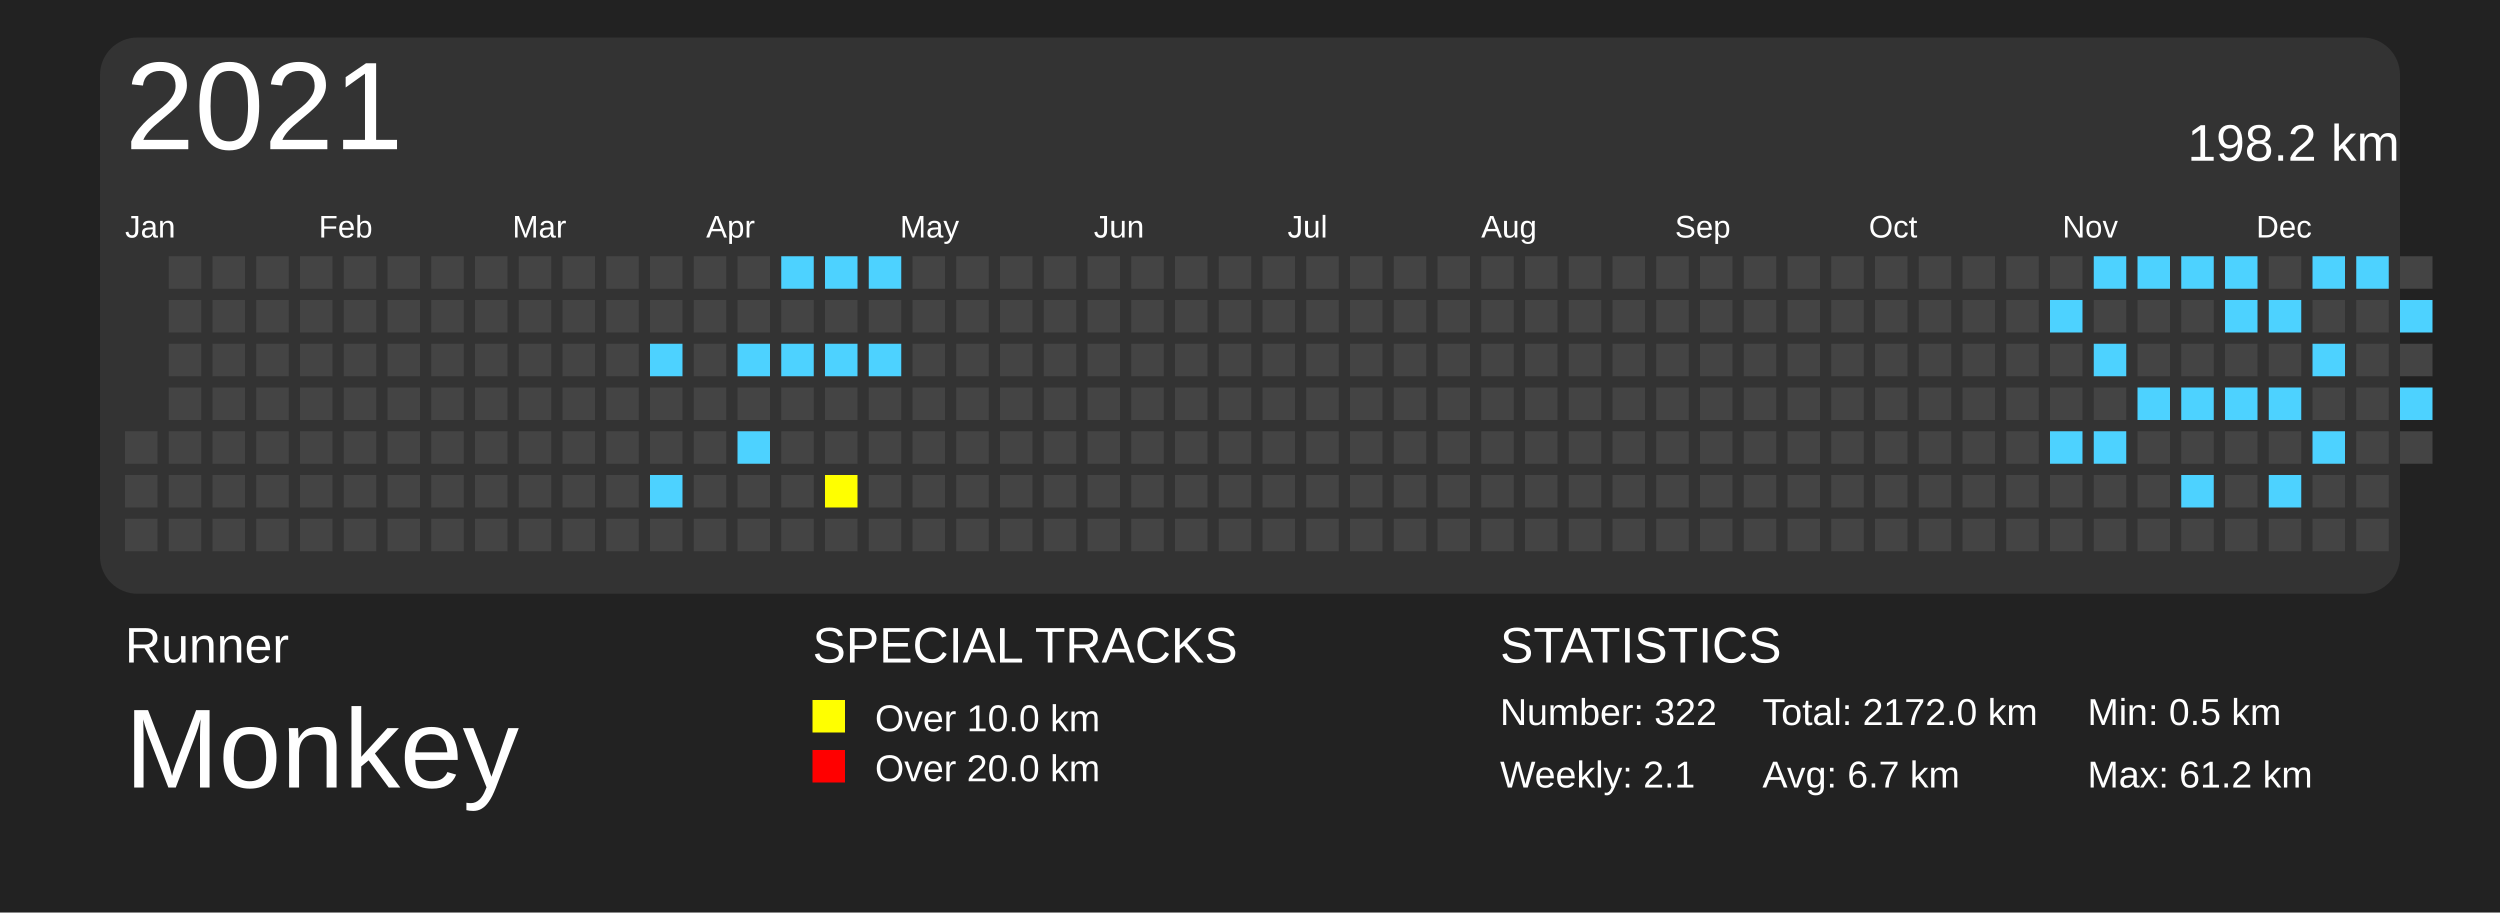
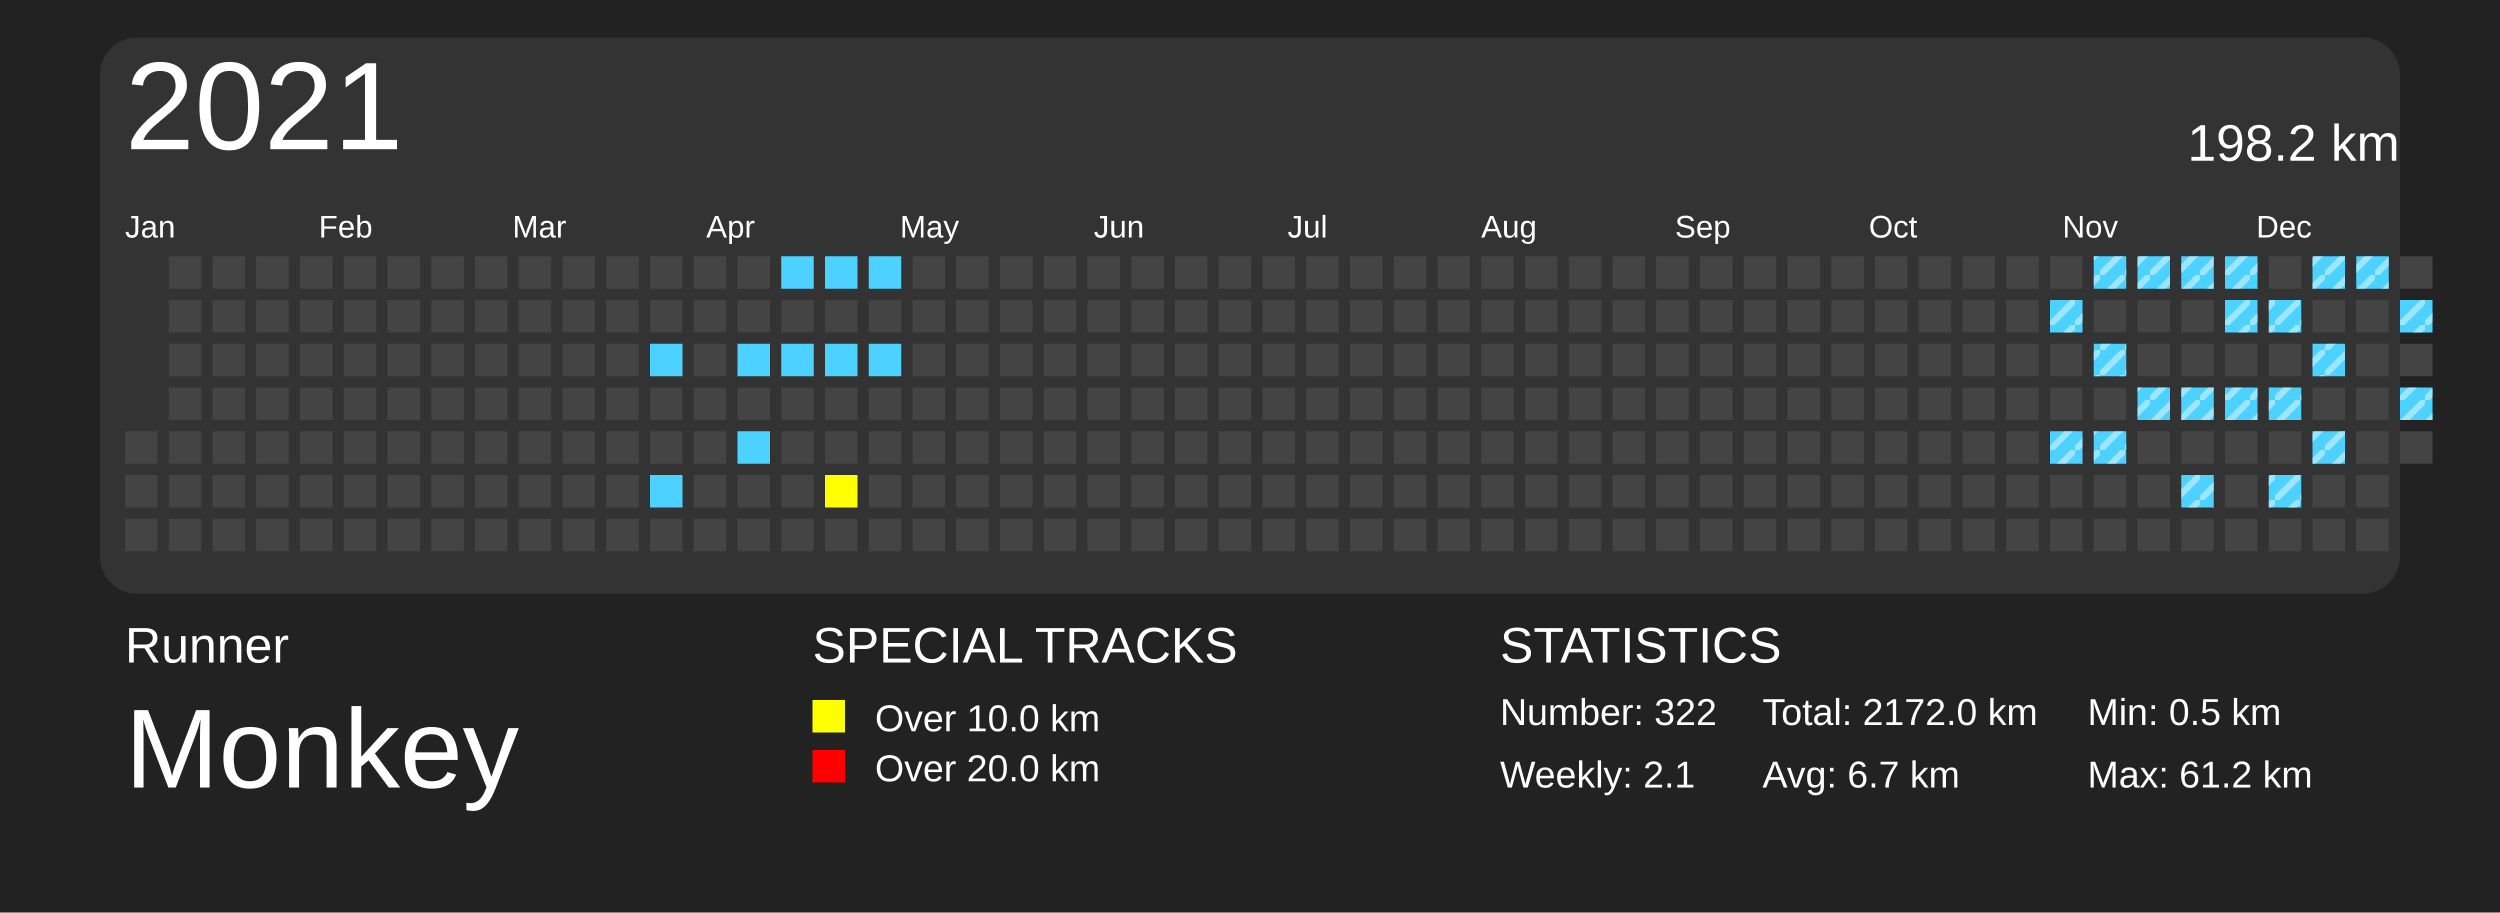
<svg xmlns="http://www.w3.org/2000/svg" baseProfile="full" height="73mm" version="1.1" viewBox="0,0,200,73" width="200mm">
-   <defs />
+   <defs>
+     <pattern height="2" id="indoor-stripe" patternUnits="userSpaceOnUse" width="2">
+       <line stroke="white" stroke-opacity="0.45" stroke-width="0.5" x1="0" x2="2" y1="2" y2="0" />
+     </pattern>
+   </defs>
  <rect fill="#222222" height="73" width="200" x="0" y="0" />
  <text fill="#FFFFFF" style="font-size:4px; font-family:Arial" x="10" y="53">Runner</text>
  <text fill="#FFFFFF" style="font-size:9px; font-family:Arial" x="10" y="63">Monkey</text>
  <text fill="#FFFFFF" style="font-size:4px; font-family:Arial" x="65" y="53">SPECIAL TRACKS</text>
  <rect fill="yellow" height="2.6" width="2.6" x="65" y="56" />
  <text fill="#FFFFFF" style="font-size:3px; font-family:Arial" x="70" y="58.5">Over 10.0 km</text>
  <rect fill="red" height="2.6" width="2.6" x="65" y="60" />
  <text fill="#FFFFFF" style="font-size:3px; font-family:Arial" x="70" y="62.5">Over 20.0 km</text>
  <text fill="#FFFFFF" style="font-size:4px; font-family:Arial" x="120" y="53">STATISTICS</text>
  <text fill="#FFFFFF" style="font-size:3px; font-family:Arial" x="120" y="58">Number: 322</text>
  <text fill="#FFFFFF" style="font-size:3px; font-family:Arial" x="120" y="63">Weekly: 2.1</text>
  <text fill="#FFFFFF" style="font-size:3px; font-family:Arial" x="141" y="58">Total: 2172.0 km</text>
  <text fill="#FFFFFF" style="font-size:3px; font-family:Arial" x="141" y="63">Avg: 6.7 km</text>
  <text fill="#FFFFFF" style="font-size:3px; font-family:Arial" x="167" y="58">Min: 0.5 km</text>
  <text fill="#FFFFFF" style="font-size:3px; font-family:Arial" x="167" y="63">Max: 61.2 km</text>
  <rect fill="#333" height="44.5" rx="3" ry="3" width="184" x="8" y="3" />
  <text dominant-baseline="hanging" fill="#FFFFFF" style="font-size:10.0px; font-family:Arial;" x="10" y="5">2021</text>
  <text dominant-baseline="hanging" fill="#FFFFFF" style="font-size:4.125px; font-family:Arial;" x="175" y="10">198.2 km</text>
  <text fill="#FFFFFF" style="font-size:2.5px; font-family:Arial" x="10.0" y="19">Jan</text>
  <text fill="#FFFFFF" style="font-size:2.5px; font-family:Arial" x="25.5" y="19">Feb</text>
  <text fill="#FFFFFF" style="font-size:2.5px; font-family:Arial" x="41.0" y="19">Mar</text>
  <text fill="#FFFFFF" style="font-size:2.5px; font-family:Arial" x="56.5" y="19">Apr</text>
  <text fill="#FFFFFF" style="font-size:2.5px; font-family:Arial" x="72.0" y="19">May</text>
  <text fill="#FFFFFF" style="font-size:2.5px; font-family:Arial" x="87.5" y="19">Jun</text>
  <text fill="#FFFFFF" style="font-size:2.5px; font-family:Arial" x="103.0" y="19">Jul</text>
  <text fill="#FFFFFF" style="font-size:2.5px; font-family:Arial" x="118.5" y="19">Aug</text>
  <text fill="#FFFFFF" style="font-size:2.5px; font-family:Arial" x="134.0" y="19">Sep</text>
  <text fill="#FFFFFF" style="font-size:2.5px; font-family:Arial" x="149.5" y="19">Oct</text>
  <text fill="#FFFFFF" style="font-size:2.5px; font-family:Arial" x="165.0" y="19">Nov</text>
  <text fill="#FFFFFF" style="font-size:2.5px; font-family:Arial" x="180.5" y="19">Dec</text>
  <rect fill="#444444" height="2.6" width="2.6" x="10.0" y="34.5" />
  <rect fill="#444444" height="2.6" width="2.6" x="10.0" y="38.0" />
  <rect fill="#444444" height="2.6" width="2.6" x="10.0" y="41.5" />
  <rect fill="#444444" height="2.6" width="2.6" x="13.5" y="20.5" />
  <rect fill="#444444" height="2.6" width="2.6" x="13.5" y="24.0" />
  <rect fill="#444444" height="2.6" width="2.6" x="13.5" y="27.5" />
  <rect fill="#444444" height="2.6" width="2.6" x="13.5" y="31.0" />
  <rect fill="#444444" height="2.6" width="2.6" x="13.5" y="34.5" />
  <rect fill="#444444" height="2.6" width="2.6" x="13.5" y="38.0" />
  <rect fill="#444444" height="2.6" width="2.6" x="13.5" y="41.5" />
  <rect fill="#444444" height="2.6" width="2.6" x="17.0" y="20.5" />
  <rect fill="#444444" height="2.6" width="2.6" x="17.0" y="24.0" />
  <rect fill="#444444" height="2.6" width="2.6" x="17.0" y="27.5" />
  <rect fill="#444444" height="2.6" width="2.6" x="17.0" y="31.0" />
  <rect fill="#444444" height="2.6" width="2.6" x="17.0" y="34.5" />
  <rect fill="#444444" height="2.6" width="2.6" x="17.0" y="38.0" />
  <rect fill="#444444" height="2.6" width="2.6" x="17.0" y="41.5" />
  <rect fill="#444444" height="2.6" width="2.6" x="20.5" y="20.5" />
  <rect fill="#444444" height="2.6" width="2.6" x="20.5" y="24.0" />
  <rect fill="#444444" height="2.6" width="2.6" x="20.5" y="27.5" />
  <rect fill="#444444" height="2.6" width="2.6" x="20.5" y="31.0" />
  <rect fill="#444444" height="2.6" width="2.6" x="20.5" y="34.5" />
  <rect fill="#444444" height="2.6" width="2.6" x="20.5" y="38.0" />
  <rect fill="#444444" height="2.6" width="2.6" x="20.5" y="41.5" />
  <rect fill="#444444" height="2.6" width="2.6" x="24.0" y="20.5" />
  <rect fill="#444444" height="2.6" width="2.6" x="24.0" y="24.0" />
  <rect fill="#444444" height="2.6" width="2.6" x="24.0" y="27.5" />
  <rect fill="#444444" height="2.6" width="2.6" x="24.0" y="31.0" />
  <rect fill="#444444" height="2.6" width="2.6" x="24.0" y="34.5" />
  <rect fill="#444444" height="2.6" width="2.6" x="24.0" y="38.0" />
  <rect fill="#444444" height="2.6" width="2.6" x="24.0" y="41.5" />
  <rect fill="#444444" height="2.6" width="2.6" x="27.5" y="20.5" />
  <rect fill="#444444" height="2.6" width="2.6" x="27.5" y="24.0" />
  <rect fill="#444444" height="2.6" width="2.6" x="27.5" y="27.5" />
  <rect fill="#444444" height="2.6" width="2.6" x="27.5" y="31.0" />
  <rect fill="#444444" height="2.6" width="2.6" x="27.5" y="34.5" />
  <rect fill="#444444" height="2.6" width="2.6" x="27.5" y="38.0" />
  <rect fill="#444444" height="2.6" width="2.6" x="27.5" y="41.5" />
  <rect fill="#444444" height="2.6" width="2.6" x="31.0" y="20.5" />
  <rect fill="#444444" height="2.6" width="2.6" x="31.0" y="24.0" />
  <rect fill="#444444" height="2.6" width="2.6" x="31.0" y="27.5" />
  <rect fill="#444444" height="2.6" width="2.6" x="31.0" y="31.0" />
  <rect fill="#444444" height="2.6" width="2.6" x="31.0" y="34.5" />
  <rect fill="#444444" height="2.6" width="2.6" x="31.0" y="38.0" />
  <rect fill="#444444" height="2.6" width="2.6" x="31.0" y="41.5" />
  <rect fill="#444444" height="2.6" width="2.6" x="34.5" y="20.5" />
  <rect fill="#444444" height="2.6" width="2.6" x="34.5" y="24.0" />
  <rect fill="#444444" height="2.6" width="2.6" x="34.5" y="27.5" />
  <rect fill="#444444" height="2.6" width="2.6" x="34.5" y="31.0" />
  <rect fill="#444444" height="2.6" width="2.6" x="34.5" y="34.5" />
  <rect fill="#444444" height="2.6" width="2.6" x="34.5" y="38.0" />
  <rect fill="#444444" height="2.6" width="2.6" x="34.5" y="41.5" />
  <rect fill="#444444" height="2.6" width="2.6" x="38.0" y="20.5" />
  <rect fill="#444444" height="2.6" width="2.6" x="38.0" y="24.0" />
  <rect fill="#444444" height="2.6" width="2.6" x="38.0" y="27.5" />
  <rect fill="#444444" height="2.6" width="2.6" x="38.0" y="31.0" />
  <rect fill="#444444" height="2.6" width="2.6" x="38.0" y="34.5" />
  <rect fill="#444444" height="2.6" width="2.6" x="38.0" y="38.0" />
  <rect fill="#444444" height="2.6" width="2.6" x="38.0" y="41.5" />
  <rect fill="#444444" height="2.6" width="2.6" x="41.5" y="20.5" />
  <rect fill="#444444" height="2.6" width="2.6" x="41.5" y="24.0" />
  <rect fill="#444444" height="2.6" width="2.6" x="41.5" y="27.5" />
  <rect fill="#444444" height="2.6" width="2.6" x="41.5" y="31.0" />
  <rect fill="#444444" height="2.6" width="2.6" x="41.5" y="34.5" />
  <rect fill="#444444" height="2.6" width="2.6" x="41.5" y="38.0" />
  <rect fill="#444444" height="2.6" width="2.6" x="41.5" y="41.5" />
  <rect fill="#444444" height="2.6" width="2.6" x="45.0" y="20.5" />
  <rect fill="#444444" height="2.6" width="2.6" x="45.0" y="24.0" />
  <rect fill="#444444" height="2.6" width="2.6" x="45.0" y="27.5" />
  <rect fill="#444444" height="2.6" width="2.6" x="45.0" y="31.0" />
  <rect fill="#444444" height="2.6" width="2.6" x="45.0" y="34.5" />
  <rect fill="#444444" height="2.6" width="2.6" x="45.0" y="38.0" />
  <rect fill="#444444" height="2.6" width="2.6" x="45.0" y="41.5" />
  <rect fill="#444444" height="2.6" width="2.6" x="48.5" y="20.5" />
  <rect fill="#444444" height="2.6" width="2.6" x="48.5" y="24.0" />
  <rect fill="#444444" height="2.6" width="2.6" x="48.5" y="27.5" />
  <rect fill="#444444" height="2.6" width="2.6" x="48.5" y="31.0" />
  <rect fill="#444444" height="2.6" width="2.6" x="48.5" y="34.5" />
  <rect fill="#444444" height="2.6" width="2.6" x="48.5" y="38.0" />
  <rect fill="#444444" height="2.6" width="2.6" x="48.5" y="41.5" />
  <rect fill="#444444" height="2.6" width="2.6" x="52.0" y="20.5" />
  <rect fill="#444444" height="2.6" width="2.6" x="52.0" y="24.0" />
  <rect fill="#4DD2FF" height="2.6" width="2.6" x="52.0" y="27.5" />
  <rect fill="#444444" height="2.6" width="2.6" x="52.0" y="31.0" />
  <rect fill="#444444" height="2.6" width="2.6" x="52.0" y="34.5" />
  <rect fill="#4DD2FF" height="2.6" width="2.6" x="52.0" y="38.0" />
  <rect fill="#444444" height="2.6" width="2.6" x="52.0" y="41.5" />
  <rect fill="#444444" height="2.6" width="2.6" x="55.5" y="20.5" />
  <rect fill="#444444" height="2.6" width="2.6" x="55.5" y="24.0" />
  <rect fill="#444444" height="2.6" width="2.6" x="55.5" y="27.5" />
  <rect fill="#444444" height="2.6" width="2.6" x="55.5" y="31.0" />
  <rect fill="#444444" height="2.6" width="2.6" x="55.5" y="34.5" />
  <rect fill="#444444" height="2.6" width="2.6" x="55.5" y="38.0" />
  <rect fill="#444444" height="2.6" width="2.6" x="55.5" y="41.5" />
  <rect fill="#444444" height="2.6" width="2.6" x="59.0" y="20.5" />
  <rect fill="#444444" height="2.6" width="2.6" x="59.0" y="24.0" />
  <rect fill="#4DD2FF" height="2.6" width="2.6" x="59.0" y="27.5" />
  <rect fill="#444444" height="2.6" width="2.6" x="59.0" y="31.0" />
  <rect fill="#4DD2FF" height="2.6" width="2.6" x="59.0" y="34.5" />
  <rect fill="#444444" height="2.6" width="2.6" x="59.0" y="38.0" />
  <rect fill="#444444" height="2.6" width="2.6" x="59.0" y="41.5" />
  <rect fill="#4DD2FF" height="2.6" width="2.6" x="62.5" y="20.5" />
  <rect fill="#444444" height="2.6" width="2.6" x="62.5" y="24.0" />
  <rect fill="#4DD2FF" height="2.6" width="2.6" x="62.5" y="27.5" />
  <rect fill="#444444" height="2.6" width="2.6" x="62.5" y="31.0" />
  <rect fill="#444444" height="2.6" width="2.6" x="62.5" y="34.5" />
  <rect fill="#444444" height="2.6" width="2.6" x="62.5" y="38.0" />
  <rect fill="#444444" height="2.6" width="2.6" x="62.5" y="41.5" />
  <rect fill="#4DD2FF" height="2.6" width="2.6" x="66.0" y="20.5" />
  <rect fill="#444444" height="2.6" width="2.6" x="66.0" y="24.0" />
  <rect fill="#4DD2FF" height="2.6" width="2.6" x="66.0" y="27.5" />
  <rect fill="#444444" height="2.6" width="2.6" x="66.0" y="31.0" />
  <rect fill="#444444" height="2.6" width="2.6" x="66.0" y="34.5" />
  <rect fill="yellow" height="2.6" width="2.6" x="66.0" y="38.0" />
  <rect fill="#444444" height="2.6" width="2.6" x="66.0" y="41.5" />
  <rect fill="#4DD2FF" height="2.6" width="2.6" x="69.5" y="20.5" />
  <rect fill="#444444" height="2.6" width="2.6" x="69.5" y="24.0" />
  <rect fill="#4DD2FF" height="2.6" width="2.6" x="69.5" y="27.5" />
  <rect fill="#444444" height="2.6" width="2.6" x="69.5" y="31.0" />
  <rect fill="#444444" height="2.6" width="2.6" x="69.5" y="34.5" />
  <rect fill="#444444" height="2.6" width="2.6" x="69.5" y="38.0" />
  <rect fill="#444444" height="2.6" width="2.6" x="69.5" y="41.5" />
  <rect fill="#444444" height="2.6" width="2.6" x="73.0" y="20.5" />
  <rect fill="#444444" height="2.6" width="2.6" x="73.0" y="24.0" />
  <rect fill="#444444" height="2.6" width="2.6" x="73.0" y="27.5" />
  <rect fill="#444444" height="2.6" width="2.6" x="73.0" y="31.0" />
  <rect fill="#444444" height="2.6" width="2.6" x="73.0" y="34.5" />
  <rect fill="#444444" height="2.6" width="2.6" x="73.0" y="38.0" />
  <rect fill="#444444" height="2.6" width="2.6" x="73.0" y="41.5" />
  <rect fill="#444444" height="2.6" width="2.6" x="76.5" y="20.5" />
  <rect fill="#444444" height="2.6" width="2.6" x="76.5" y="24.0" />
  <rect fill="#444444" height="2.6" width="2.6" x="76.5" y="27.5" />
  <rect fill="#444444" height="2.6" width="2.6" x="76.5" y="31.0" />
  <rect fill="#444444" height="2.6" width="2.6" x="76.5" y="34.5" />
  <rect fill="#444444" height="2.6" width="2.6" x="76.5" y="38.0" />
  <rect fill="#444444" height="2.6" width="2.6" x="76.5" y="41.5" />
  <rect fill="#444444" height="2.6" width="2.6" x="80.0" y="20.5" />
  <rect fill="#444444" height="2.6" width="2.6" x="80.0" y="24.0" />
  <rect fill="#444444" height="2.6" width="2.6" x="80.0" y="27.5" />
  <rect fill="#444444" height="2.6" width="2.6" x="80.0" y="31.0" />
  <rect fill="#444444" height="2.6" width="2.6" x="80.0" y="34.5" />
  <rect fill="#444444" height="2.6" width="2.6" x="80.0" y="38.0" />
  <rect fill="#444444" height="2.6" width="2.6" x="80.0" y="41.5" />
  <rect fill="#444444" height="2.6" width="2.6" x="83.5" y="20.5" />
  <rect fill="#444444" height="2.6" width="2.6" x="83.5" y="24.0" />
  <rect fill="#444444" height="2.6" width="2.6" x="83.5" y="27.5" />
  <rect fill="#444444" height="2.6" width="2.6" x="83.5" y="31.0" />
  <rect fill="#444444" height="2.6" width="2.6" x="83.5" y="34.5" />
  <rect fill="#444444" height="2.6" width="2.6" x="83.5" y="38.0" />
  <rect fill="#444444" height="2.6" width="2.6" x="83.5" y="41.5" />
  <rect fill="#444444" height="2.6" width="2.6" x="87.0" y="20.5" />
  <rect fill="#444444" height="2.6" width="2.6" x="87.0" y="24.0" />
  <rect fill="#444444" height="2.6" width="2.6" x="87.0" y="27.5" />
  <rect fill="#444444" height="2.6" width="2.6" x="87.0" y="31.0" />
  <rect fill="#444444" height="2.6" width="2.6" x="87.0" y="34.5" />
  <rect fill="#444444" height="2.6" width="2.6" x="87.0" y="38.0" />
  <rect fill="#444444" height="2.6" width="2.6" x="87.0" y="41.5" />
  <rect fill="#444444" height="2.6" width="2.6" x="90.5" y="20.5" />
  <rect fill="#444444" height="2.6" width="2.6" x="90.5" y="24.0" />
  <rect fill="#444444" height="2.6" width="2.6" x="90.5" y="27.5" />
  <rect fill="#444444" height="2.6" width="2.6" x="90.5" y="31.0" />
  <rect fill="#444444" height="2.6" width="2.6" x="90.5" y="34.5" />
  <rect fill="#444444" height="2.6" width="2.6" x="90.5" y="38.0" />
  <rect fill="#444444" height="2.6" width="2.6" x="90.5" y="41.5" />
  <rect fill="#444444" height="2.6" width="2.6" x="94.0" y="20.5" />
  <rect fill="#444444" height="2.6" width="2.6" x="94.0" y="24.0" />
  <rect fill="#444444" height="2.6" width="2.6" x="94.0" y="27.5" />
  <rect fill="#444444" height="2.6" width="2.6" x="94.0" y="31.0" />
  <rect fill="#444444" height="2.6" width="2.6" x="94.0" y="34.5" />
  <rect fill="#444444" height="2.6" width="2.6" x="94.0" y="38.0" />
  <rect fill="#444444" height="2.6" width="2.6" x="94.0" y="41.5" />
  <rect fill="#444444" height="2.6" width="2.6" x="97.5" y="20.5" />
  <rect fill="#444444" height="2.6" width="2.6" x="97.5" y="24.0" />
  <rect fill="#444444" height="2.6" width="2.6" x="97.5" y="27.5" />
  <rect fill="#444444" height="2.6" width="2.6" x="97.5" y="31.0" />
  <rect fill="#444444" height="2.6" width="2.6" x="97.5" y="34.5" />
  <rect fill="#444444" height="2.6" width="2.6" x="97.5" y="38.0" />
  <rect fill="#444444" height="2.6" width="2.6" x="97.5" y="41.5" />
  <rect fill="#444444" height="2.6" width="2.6" x="101.0" y="20.5" />
  <rect fill="#444444" height="2.6" width="2.6" x="101.0" y="24.0" />
  <rect fill="#444444" height="2.6" width="2.6" x="101.0" y="27.5" />
  <rect fill="#444444" height="2.6" width="2.6" x="101.0" y="31.0" />
  <rect fill="#444444" height="2.6" width="2.6" x="101.0" y="34.5" />
  <rect fill="#444444" height="2.6" width="2.6" x="101.0" y="38.0" />
  <rect fill="#444444" height="2.6" width="2.6" x="101.0" y="41.5" />
  <rect fill="#444444" height="2.6" width="2.6" x="104.5" y="20.5" />
  <rect fill="#444444" height="2.6" width="2.6" x="104.5" y="24.0" />
  <rect fill="#444444" height="2.6" width="2.6" x="104.5" y="27.5" />
  <rect fill="#444444" height="2.6" width="2.6" x="104.5" y="31.0" />
  <rect fill="#444444" height="2.6" width="2.6" x="104.5" y="34.5" />
  <rect fill="#444444" height="2.6" width="2.6" x="104.5" y="38.0" />
  <rect fill="#444444" height="2.6" width="2.6" x="104.5" y="41.5" />
  <rect fill="#444444" height="2.6" width="2.6" x="108.0" y="20.5" />
  <rect fill="#444444" height="2.6" width="2.6" x="108.0" y="24.0" />
  <rect fill="#444444" height="2.6" width="2.6" x="108.0" y="27.5" />
  <rect fill="#444444" height="2.6" width="2.6" x="108.0" y="31.0" />
  <rect fill="#444444" height="2.6" width="2.6" x="108.0" y="34.5" />
  <rect fill="#444444" height="2.6" width="2.6" x="108.0" y="38.0" />
  <rect fill="#444444" height="2.6" width="2.6" x="108.0" y="41.5" />
  <rect fill="#444444" height="2.6" width="2.6" x="111.5" y="20.5" />
  <rect fill="#444444" height="2.6" width="2.6" x="111.5" y="24.0" />
  <rect fill="#444444" height="2.6" width="2.6" x="111.5" y="27.5" />
  <rect fill="#444444" height="2.6" width="2.6" x="111.5" y="31.0" />
  <rect fill="#444444" height="2.6" width="2.6" x="111.5" y="34.5" />
  <rect fill="#444444" height="2.6" width="2.6" x="111.5" y="38.0" />
  <rect fill="#444444" height="2.6" width="2.6" x="111.5" y="41.5" />
  <rect fill="#444444" height="2.6" width="2.6" x="115.0" y="20.5" />
  <rect fill="#444444" height="2.6" width="2.6" x="115.0" y="24.0" />
  <rect fill="#444444" height="2.6" width="2.6" x="115.0" y="27.5" />
  <rect fill="#444444" height="2.6" width="2.6" x="115.0" y="31.0" />
  <rect fill="#444444" height="2.6" width="2.6" x="115.0" y="34.5" />
  <rect fill="#444444" height="2.6" width="2.6" x="115.0" y="38.0" />
  <rect fill="#444444" height="2.6" width="2.6" x="115.0" y="41.5" />
  <rect fill="#444444" height="2.6" width="2.6" x="118.5" y="20.5" />
  <rect fill="#444444" height="2.6" width="2.6" x="118.5" y="24.0" />
  <rect fill="#444444" height="2.6" width="2.6" x="118.5" y="27.5" />
  <rect fill="#444444" height="2.6" width="2.6" x="118.5" y="31.0" />
  <rect fill="#444444" height="2.6" width="2.6" x="118.5" y="34.5" />
  <rect fill="#444444" height="2.6" width="2.6" x="118.5" y="38.0" />
  <rect fill="#444444" height="2.6" width="2.6" x="118.5" y="41.5" />
  <rect fill="#444444" height="2.6" width="2.6" x="122.0" y="20.5" />
  <rect fill="#444444" height="2.6" width="2.6" x="122.0" y="24.0" />
  <rect fill="#444444" height="2.6" width="2.6" x="122.0" y="27.5" />
  <rect fill="#444444" height="2.6" width="2.6" x="122.0" y="31.0" />
  <rect fill="#444444" height="2.6" width="2.6" x="122.0" y="34.5" />
  <rect fill="#444444" height="2.6" width="2.6" x="122.0" y="38.0" />
  <rect fill="#444444" height="2.6" width="2.6" x="122.0" y="41.5" />
  <rect fill="#444444" height="2.6" width="2.6" x="125.5" y="20.5" />
  <rect fill="#444444" height="2.6" width="2.6" x="125.5" y="24.0" />
  <rect fill="#444444" height="2.6" width="2.6" x="125.5" y="27.5" />
  <rect fill="#444444" height="2.6" width="2.6" x="125.5" y="31.0" />
  <rect fill="#444444" height="2.6" width="2.6" x="125.5" y="34.5" />
  <rect fill="#444444" height="2.6" width="2.6" x="125.5" y="38.0" />
  <rect fill="#444444" height="2.6" width="2.6" x="125.5" y="41.5" />
  <rect fill="#444444" height="2.6" width="2.6" x="129.0" y="20.5" />
  <rect fill="#444444" height="2.6" width="2.6" x="129.0" y="24.0" />
  <rect fill="#444444" height="2.6" width="2.6" x="129.0" y="27.5" />
  <rect fill="#444444" height="2.6" width="2.6" x="129.0" y="31.0" />
  <rect fill="#444444" height="2.6" width="2.6" x="129.0" y="34.5" />
  <rect fill="#444444" height="2.6" width="2.6" x="129.0" y="38.0" />
  <rect fill="#444444" height="2.6" width="2.6" x="129.0" y="41.5" />
  <rect fill="#444444" height="2.6" width="2.6" x="132.5" y="20.5" />
  <rect fill="#444444" height="2.6" width="2.6" x="132.5" y="24.0" />
  <rect fill="#444444" height="2.6" width="2.6" x="132.5" y="27.5" />
  <rect fill="#444444" height="2.6" width="2.6" x="132.5" y="31.0" />
  <rect fill="#444444" height="2.6" width="2.6" x="132.5" y="34.5" />
  <rect fill="#444444" height="2.6" width="2.6" x="132.5" y="38.0" />
  <rect fill="#444444" height="2.6" width="2.6" x="132.5" y="41.5" />
  <rect fill="#444444" height="2.6" width="2.6" x="136.0" y="20.5" />
  <rect fill="#444444" height="2.6" width="2.6" x="136.0" y="24.0" />
  <rect fill="#444444" height="2.6" width="2.6" x="136.0" y="27.5" />
  <rect fill="#444444" height="2.6" width="2.6" x="136.0" y="31.0" />
  <rect fill="#444444" height="2.6" width="2.6" x="136.0" y="34.5" />
  <rect fill="#444444" height="2.6" width="2.6" x="136.0" y="38.0" />
  <rect fill="#444444" height="2.6" width="2.6" x="136.0" y="41.5" />
  <rect fill="#444444" height="2.6" width="2.6" x="139.5" y="20.5" />
  <rect fill="#444444" height="2.6" width="2.6" x="139.5" y="24.0" />
  <rect fill="#444444" height="2.6" width="2.6" x="139.5" y="27.5" />
  <rect fill="#444444" height="2.6" width="2.6" x="139.5" y="31.0" />
  <rect fill="#444444" height="2.6" width="2.6" x="139.5" y="34.5" />
  <rect fill="#444444" height="2.6" width="2.6" x="139.5" y="38.0" />
  <rect fill="#444444" height="2.6" width="2.6" x="139.5" y="41.5" />
  <rect fill="#444444" height="2.6" width="2.6" x="143.0" y="20.5" />
  <rect fill="#444444" height="2.6" width="2.6" x="143.0" y="24.0" />
  <rect fill="#444444" height="2.6" width="2.6" x="143.0" y="27.5" />
  <rect fill="#444444" height="2.6" width="2.6" x="143.0" y="31.0" />
  <rect fill="#444444" height="2.6" width="2.6" x="143.0" y="34.5" />
  <rect fill="#444444" height="2.6" width="2.6" x="143.0" y="38.0" />
  <rect fill="#444444" height="2.6" width="2.6" x="143.0" y="41.5" />
  <rect fill="#444444" height="2.6" width="2.6" x="146.5" y="20.5" />
  <rect fill="#444444" height="2.6" width="2.6" x="146.5" y="24.0" />
  <rect fill="#444444" height="2.6" width="2.6" x="146.5" y="27.5" />
  <rect fill="#444444" height="2.6" width="2.6" x="146.5" y="31.0" />
  <rect fill="#444444" height="2.6" width="2.6" x="146.5" y="34.5" />
  <rect fill="#444444" height="2.6" width="2.6" x="146.5" y="38.0" />
  <rect fill="#444444" height="2.6" width="2.6" x="146.5" y="41.5" />
  <rect fill="#444444" height="2.6" width="2.6" x="150.0" y="20.5" />
  <rect fill="#444444" height="2.6" width="2.6" x="150.0" y="24.0" />
  <rect fill="#444444" height="2.6" width="2.6" x="150.0" y="27.5" />
  <rect fill="#444444" height="2.6" width="2.6" x="150.0" y="31.0" />
  <rect fill="#444444" height="2.6" width="2.6" x="150.0" y="34.5" />
  <rect fill="#444444" height="2.6" width="2.6" x="150.0" y="38.0" />
  <rect fill="#444444" height="2.6" width="2.6" x="150.0" y="41.5" />
  <rect fill="#444444" height="2.6" width="2.6" x="153.5" y="20.5" />
  <rect fill="#444444" height="2.6" width="2.6" x="153.5" y="24.0" />
  <rect fill="#444444" height="2.6" width="2.6" x="153.5" y="27.5" />
  <rect fill="#444444" height="2.6" width="2.6" x="153.5" y="31.0" />
  <rect fill="#444444" height="2.6" width="2.6" x="153.5" y="34.5" />
  <rect fill="#444444" height="2.6" width="2.6" x="153.5" y="38.0" />
  <rect fill="#444444" height="2.6" width="2.6" x="153.5" y="41.5" />
  <rect fill="#444444" height="2.6" width="2.6" x="157.0" y="20.5" />
  <rect fill="#444444" height="2.6" width="2.6" x="157.0" y="24.0" />
  <rect fill="#444444" height="2.6" width="2.6" x="157.0" y="27.5" />
  <rect fill="#444444" height="2.6" width="2.6" x="157.0" y="31.0" />
  <rect fill="#444444" height="2.6" width="2.6" x="157.0" y="34.5" />
  <rect fill="#444444" height="2.6" width="2.6" x="157.0" y="38.0" />
  <rect fill="#444444" height="2.6" width="2.6" x="157.0" y="41.5" />
  <rect fill="#444444" height="2.6" width="2.6" x="160.5" y="20.5" />
  <rect fill="#444444" height="2.6" width="2.6" x="160.5" y="24.0" />
  <rect fill="#444444" height="2.6" width="2.6" x="160.5" y="27.5" />
  <rect fill="#444444" height="2.6" width="2.6" x="160.5" y="31.0" />
  <rect fill="#444444" height="2.6" width="2.6" x="160.5" y="34.5" />
  <rect fill="#444444" height="2.6" width="2.6" x="160.5" y="38.0" />
  <rect fill="#444444" height="2.6" width="2.6" x="160.5" y="41.5" />
  <rect fill="#444444" height="2.6" width="2.6" x="164.0" y="20.5" />
  <rect fill="#4DD2FF" height="2.6" width="2.6" x="164.0" y="24.0" />
+   <rect fill="url(#indoor-stripe)" height="2.6" style="pointer-events: none;" width="2.6" x="164.0" y="24.0" />
  <rect fill="#444444" height="2.6" width="2.6" x="164.0" y="27.5" />
  <rect fill="#444444" height="2.6" width="2.6" x="164.0" y="31.0" />
  <rect fill="#4DD2FF" height="2.6" width="2.6" x="164.0" y="34.5" />
+   <rect fill="url(#indoor-stripe)" height="2.6" style="pointer-events: none;" width="2.6" x="164.0" y="34.5" />
  <rect fill="#444444" height="2.6" width="2.6" x="164.0" y="38.0" />
  <rect fill="#444444" height="2.6" width="2.6" x="164.0" y="41.5" />
  <rect fill="#4DD2FF" height="2.6" width="2.6" x="167.5" y="20.5" />
+   <rect fill="url(#indoor-stripe)" height="2.6" style="pointer-events: none;" width="2.6" x="167.5" y="20.5" />
  <rect fill="#444444" height="2.6" width="2.6" x="167.5" y="24.0" />
  <rect fill="#4DD2FF" height="2.6" width="2.6" x="167.5" y="27.5" />
+   <rect fill="url(#indoor-stripe)" height="2.6" style="pointer-events: none;" width="2.6" x="167.5" y="27.5" />
  <rect fill="#444444" height="2.6" width="2.6" x="167.5" y="31.0" />
  <rect fill="#4DD2FF" height="2.6" width="2.6" x="167.5" y="34.5" />
+   <rect fill="url(#indoor-stripe)" height="2.6" style="pointer-events: none;" width="2.6" x="167.5" y="34.5" />
  <rect fill="#444444" height="2.6" width="2.6" x="167.5" y="38.0" />
  <rect fill="#444444" height="2.6" width="2.6" x="167.5" y="41.5" />
  <rect fill="#4DD2FF" height="2.6" width="2.6" x="171.0" y="20.5" />
+   <rect fill="url(#indoor-stripe)" height="2.6" style="pointer-events: none;" width="2.6" x="171.0" y="20.5" />
  <rect fill="#444444" height="2.6" width="2.6" x="171.0" y="24.0" />
  <rect fill="#444444" height="2.6" width="2.6" x="171.0" y="27.5" />
  <rect fill="#4DD2FF" height="2.6" width="2.6" x="171.0" y="31.0" />
+   <rect fill="url(#indoor-stripe)" height="2.6" style="pointer-events: none;" width="2.6" x="171.0" y="31.0" />
  <rect fill="#444444" height="2.6" width="2.6" x="171.0" y="34.5" />
  <rect fill="#444444" height="2.6" width="2.6" x="171.0" y="38.0" />
  <rect fill="#444444" height="2.6" width="2.6" x="171.0" y="41.5" />
  <rect fill="#4DD2FF" height="2.6" width="2.6" x="174.5" y="20.5" />
+   <rect fill="url(#indoor-stripe)" height="2.6" style="pointer-events: none;" width="2.6" x="174.5" y="20.5" />
  <rect fill="#444444" height="2.6" width="2.6" x="174.5" y="24.0" />
  <rect fill="#444444" height="2.6" width="2.6" x="174.5" y="27.5" />
  <rect fill="#4DD2FF" height="2.6" width="2.6" x="174.5" y="31.0" />
+   <rect fill="url(#indoor-stripe)" height="2.6" style="pointer-events: none;" width="2.6" x="174.5" y="31.0" />
  <rect fill="#444444" height="2.6" width="2.6" x="174.5" y="34.5" />
  <rect fill="#4DD2FF" height="2.6" width="2.6" x="174.5" y="38.0" />
+   <rect fill="url(#indoor-stripe)" height="2.6" style="pointer-events: none;" width="2.6" x="174.5" y="38.0" />
  <rect fill="#444444" height="2.6" width="2.6" x="174.5" y="41.5" />
  <rect fill="#4DD2FF" height="2.6" width="2.6" x="178.0" y="20.5" />
+   <rect fill="url(#indoor-stripe)" height="2.6" style="pointer-events: none;" width="2.6" x="178.0" y="20.5" />
  <rect fill="#4DD2FF" height="2.6" width="2.6" x="178.0" y="24.0" />
+   <rect fill="url(#indoor-stripe)" height="2.6" style="pointer-events: none;" width="2.6" x="178.0" y="24.0" />
  <rect fill="#444444" height="2.6" width="2.6" x="178.0" y="27.5" />
  <rect fill="#4DD2FF" height="2.6" width="2.6" x="178.0" y="31.0" />
+   <rect fill="url(#indoor-stripe)" height="2.6" style="pointer-events: none;" width="2.6" x="178.0" y="31.0" />
  <rect fill="#444444" height="2.6" width="2.6" x="178.0" y="34.5" />
  <rect fill="#444444" height="2.6" width="2.6" x="178.0" y="38.0" />
  <rect fill="#444444" height="2.6" width="2.6" x="178.0" y="41.5" />
  <rect fill="#444444" height="2.6" width="2.6" x="181.5" y="20.5" />
  <rect fill="#4DD2FF" height="2.6" width="2.6" x="181.5" y="24.0" />
+   <rect fill="url(#indoor-stripe)" height="2.6" style="pointer-events: none;" width="2.6" x="181.5" y="24.0" />
  <rect fill="#444444" height="2.6" width="2.6" x="181.5" y="27.5" />
  <rect fill="#4DD2FF" height="2.6" width="2.6" x="181.5" y="31.0" />
+   <rect fill="url(#indoor-stripe)" height="2.6" style="pointer-events: none;" width="2.6" x="181.5" y="31.0" />
  <rect fill="#444444" height="2.6" width="2.6" x="181.5" y="34.5" />
  <rect fill="#4DD2FF" height="2.6" width="2.6" x="181.5" y="38.0" />
+   <rect fill="url(#indoor-stripe)" height="2.6" style="pointer-events: none;" width="2.6" x="181.5" y="38.0" />
  <rect fill="#444444" height="2.6" width="2.6" x="181.5" y="41.5" />
  <rect fill="#4DD2FF" height="2.6" width="2.6" x="185.0" y="20.5" />
+   <rect fill="url(#indoor-stripe)" height="2.6" style="pointer-events: none;" width="2.6" x="185.0" y="20.5" />
  <rect fill="#444444" height="2.6" width="2.6" x="185.0" y="24.0" />
  <rect fill="#4DD2FF" height="2.6" width="2.6" x="185.0" y="27.5" />
+   <rect fill="url(#indoor-stripe)" height="2.6" style="pointer-events: none;" width="2.6" x="185.0" y="27.5" />
  <rect fill="#444444" height="2.6" width="2.6" x="185.0" y="31.0" />
  <rect fill="#4DD2FF" height="2.6" width="2.6" x="185.0" y="34.5" />
+   <rect fill="url(#indoor-stripe)" height="2.6" style="pointer-events: none;" width="2.6" x="185.0" y="34.5" />
  <rect fill="#444444" height="2.6" width="2.6" x="185.0" y="38.0" />
  <rect fill="#444444" height="2.6" width="2.6" x="185.0" y="41.5" />
  <rect fill="#4DD2FF" height="2.6" width="2.6" x="188.5" y="20.5" />
+   <rect fill="url(#indoor-stripe)" height="2.6" style="pointer-events: none;" width="2.6" x="188.5" y="20.5" />
  <rect fill="#444444" height="2.6" width="2.6" x="188.5" y="24.0" />
  <rect fill="#444444" height="2.6" width="2.6" x="188.5" y="27.5" />
  <rect fill="#444444" height="2.6" width="2.6" x="188.5" y="31.0" />
  <rect fill="#444444" height="2.6" width="2.6" x="188.5" y="34.5" />
  <rect fill="#444444" height="2.6" width="2.6" x="188.5" y="38.0" />
  <rect fill="#444444" height="2.6" width="2.6" x="188.5" y="41.5" />
  <rect fill="#444444" height="2.6" width="2.6" x="192.0" y="20.5" />
  <rect fill="#4DD2FF" height="2.6" width="2.6" x="192.0" y="24.0" />
+   <rect fill="url(#indoor-stripe)" height="2.6" style="pointer-events: none;" width="2.6" x="192.0" y="24.0" />
  <rect fill="#444444" height="2.6" width="2.6" x="192.0" y="27.5" />
  <rect fill="#4DD2FF" height="2.6" width="2.6" x="192.0" y="31.0" />
+   <rect fill="url(#indoor-stripe)" height="2.6" style="pointer-events: none;" width="2.6" x="192.0" y="31.0" />
  <rect fill="#444444" height="2.6" width="2.6" x="192.0" y="34.5" />
</svg>
